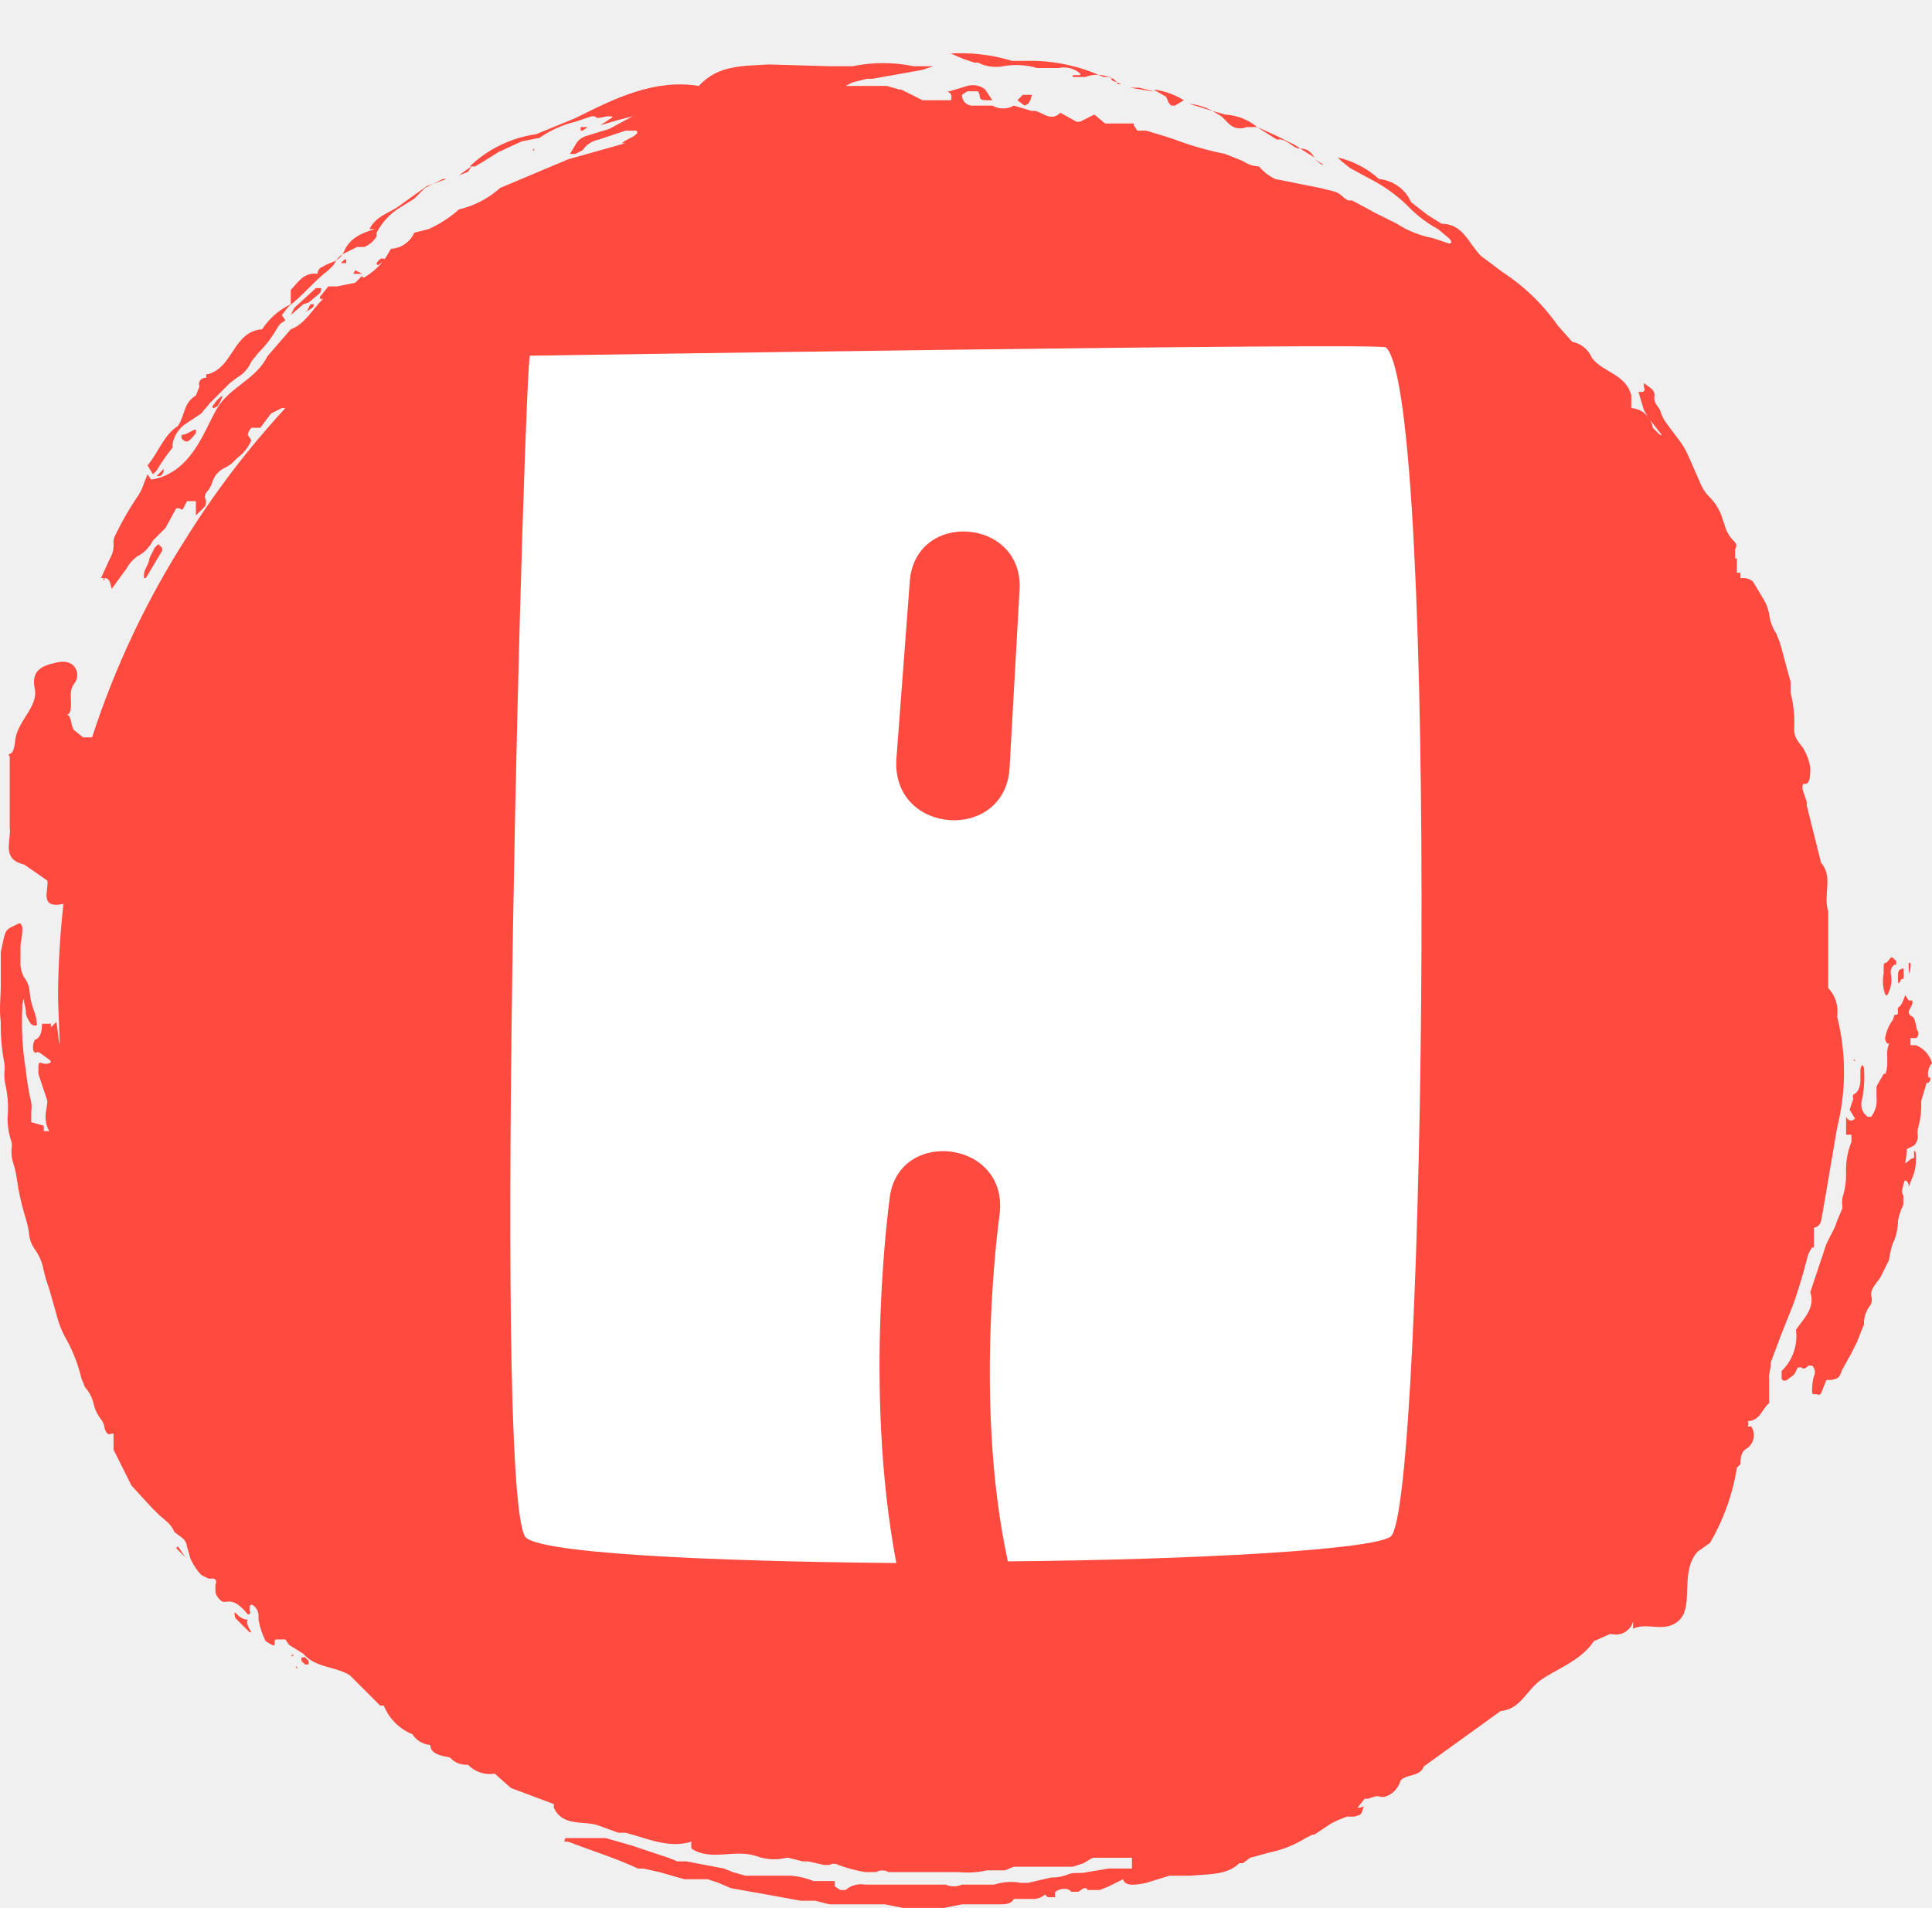
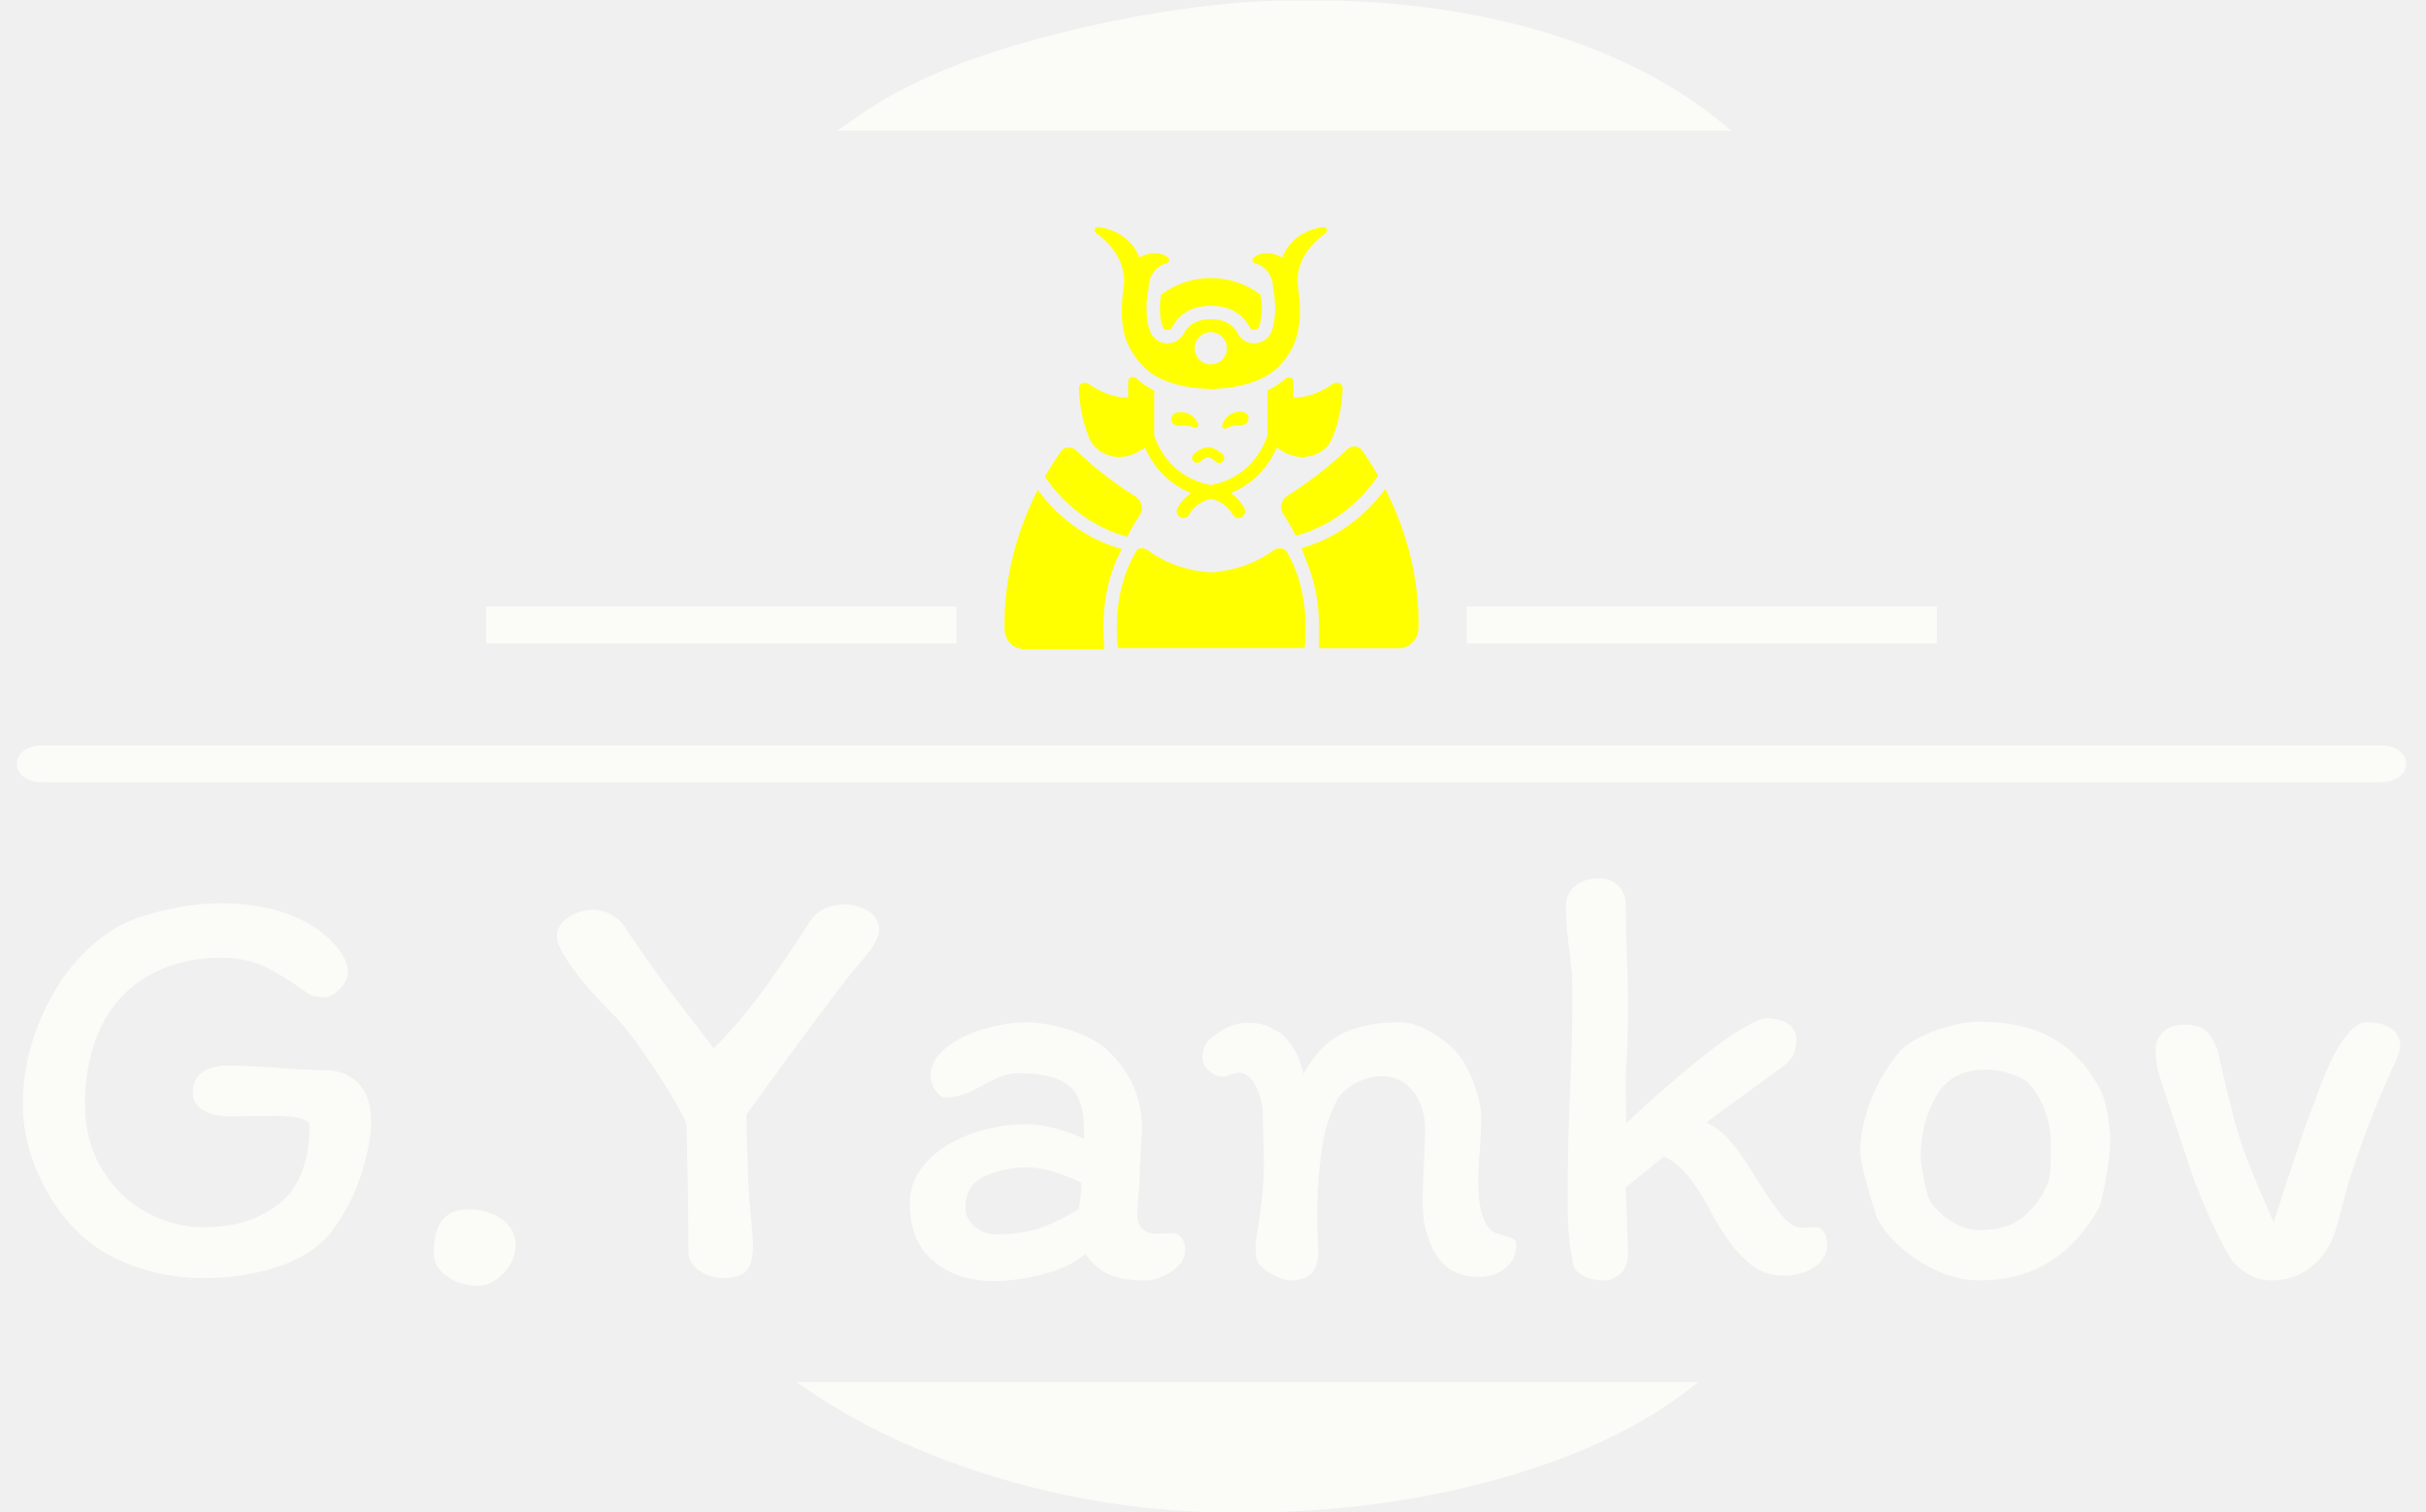
- <svg xmlns="http://www.w3.org/2000/svg" width="308.761" height="304.916" viewBox="0 0 106.008 104.687" class="css-1j8o68f" version="1.1" id="svg23">
-   <defs id="SvgjsDefs2684" />
-   <g id="SvgjsG2685" featurekey="rootContainer" transform="matrix(0.9820593,0,0,0.9820593,-0.05456052,0)" fill="#ff4a3f">
-     <g id="g17">
-       <path d="M19.8 15.3h.5l-.4-.2zm.5.1zm.8-.7c0 .1 0 .1.1.1l.4-.3c-.2-.1-.3-.1-.5.2zm.4-.2zm-4.1 2.3zm-.2.6l.3-.2c.1-.1.1-.2.1-.2h-.2l-.2.4c-.1-.1-.1 0 0 0zm2.2-2.9h-.1l-.2.2h.3zm-2.1 2.4l.6-.5c.1-.1.1-.2.1-.3h-.3l-1.2 1.1-.2.4.7-.6zm-1.1.8z" id="path3" />
-       <path d="M9.7 25v-.2a1.7 1.7 0 0 1 .7-1.1l.9-.6.5-.6.7-.7.4-.4.4-.3a1.9 1.9 0 0 0 .8-.9l.4-.5a5.9 5.9 0 0 0 1-1.3l.2-.3.3-.2-.2-.3.4-.5c.8-.6 1.4-1.4 2.2-2l.3-.3a1.4 1.4 0 0 1 .5-.6l.8-.4h.4a1.4 1.4 0 0 0 .7-.6V13a3.5 3.5 0 0 1 1.3-1.4l.8-.5.2-.2.4-.4 1-.5h.2l-1.1.4-1.4 1c-.6.5-1.4.6-1.8 1.4h.3c-.7.2-1.4.5-1.7 1.2s-.8.6-1.2.9a.4.4 0 0 0-.3.4c-.8-.1-1.1.5-1.5.9v.8a3.9 3.9 0 0 0-1.6 1.4c-1.6.1-1.6 2.1-3 2.5h-.1a.2.2 0 0 0 0 .2c-.3 0-.5.2-.4.5l-.2.5c-.7.4-.6 1.1-1 1.7-.8.5-1.1 1.5-1.7 2.2l.3.5.2-.2a11.6 11.6 0 0 1 .9-1.3zM53.9 3.3l.6.2h.2a2.2 2.2 0 0 0 1.4.2 4.1 4.1 0 0 1 1.9.1h1.2a1.4 1.4 0 0 1 1.2.3.1.1 0 0 1 0 .1H60a.1.1 0 0 0 0 .1h.7a1.8 1.8 0 0 1 1.3 0c.2 0 .1.1.2.2l.5.2h-.2c-.2-.4-.5-.4-.8-.4a9.7 9.7 0 0 0-4.3-.9h-.8A9.8 9.8 0 0 0 53 3h.2zm7.3 3.1zM50.3 4.7zm10.9 1.7h.2-.2zM19 14.7zm32.1-10zm17.6 2.2a.9.9 0 0 0 1 .2h.6a3.1 3.1 0 0 0-1.8-.7l-.7-.2.5.3zm-3.4-1.3c0 .1.1.2.2.3h.2l.5-.3a4.2 4.2 0 0 0-1.7-.6l.7.4zm7.4 2.7l.8.5c-.2-.3-.4-.5-.8-.5z" id="path5" />
-       <path d="M99 76.1l.6-1.6.6-1.5c.2-.5.6-1.8.8-2.6a1.7 1.7 0 0 1 .3-.7h.1v-1.1c.5-.1.4-.6.5-.9l.8-4.7a12.7 12.7 0 0 0 0-6.2 1.9 1.9 0 0 0-.5-1.6v-4.3c-.3-.9.3-1.9-.4-2.7L101 45a.4.4 0 0 0 0-.2l-.2-.6a.5.5 0 0 1 0-.4h.1c.3 0 .3-.5.3-.9a3 3 0 0 0-.4-1.1l-.3-.4a1.1 1.1 0 0 1-.2-.7 6.7 6.7 0 0 0-.2-2v-.6c-.2-.7-.4-1.5-.6-2.2l-.2-.5a2.5 2.5 0 0 1-.4-1.1 2.5 2.5 0 0 0-.3-.8l-.6-1a.8.8 0 0 0-.6-.2h-.1V32h-.2v-.8H97V31a.4.4 0 0 0 0-.1v-.2c.1-.2.1-.3-.1-.5a1.8 1.8 0 0 1-.4-.6l-.2-.6a2.9 2.9 0 0 0-.7-1.2 2.2 2.2 0 0 1-.5-.7l-.7-1.6a4.3 4.3 0 0 0-.6-1l-.6-.8a2.4 2.4 0 0 1-.4-.8l-.2-.3a.6.6 0 0 1-.1-.5.5.5 0 0 0-.2-.4l-.4-.3v.2c.1.2 0 .3-.1.3h-.2l.3 1 .3.5.7.9h-.1l-.2-.2-.2-.2a1.3 1.3 0 0 0-1.2-1.1v-.7c-.3-1.2-1.6-1.3-2.2-2.1a1.5 1.5 0 0 0-1.1-.9l-.8-.9a11.3 11.3 0 0 0-3.1-3l-.8-.6-.4-.3c-.7-.7-1-1.8-2.2-1.8l-.8-.5-.9-.7a2.2 2.2 0 0 0-1.8-1.3 5.1 5.1 0 0 0-2.3-1.2l.2.2.5.4 1.3.7a8.5 8.5 0 0 1 2.1 1.6 6.8 6.8 0 0 0 1.5 1.1l.6.5c.1.1.2.2.1.3H81l-.9-.3a5.6 5.6 0 0 1-2-.8l-1.2-.6-1.3-.7h-.2c-.3-.1-.4-.4-.8-.5l-.8-.2-2.5-.5a2.6 2.6 0 0 1-.9-.7 1.7 1.7 0 0 1-.9-.3l-1-.4a18.1 18.1 0 0 1-2.8-.8l-.6-.2-1-.3h-.5l-.2-.3v-.1h-1.6l-.6-.5-.4.2-.4.2h-.2l-.9-.5c-.6.6-1.1-.2-1.6-.1l-1-.3a1.2 1.2 0 0 1-1.2 0h-1.2a.6.6 0 0 1-.5-.6l.3-.2h.6a.7.7 0 0 1 .1.3c0 .2.2.2.5.2h.2l-.4-.6a1.1 1.1 0 0 0-1-.2l-1 .3H53c.3.2.2.3.2.5h-1.6l-.4-.2-.8-.4h-.1l-.7-.2h-2.3l.4-.2.8-.2h.3l1.7-.3 1.1-.2.6-.2h-1.1a8.4 8.4 0 0 0-3.4 0h-1.3L43 3.6c-1.4.1-2.8 0-3.9 1.2-2.5-.4-4.7.7-6.9 1.8l-2.2.9a6.7 6.7 0 0 0-3.7 1.8h.3l.5-.3.8-.5 1.3-.6 1-.2a6 6 0 0 1 2-.9l.9-.3h.2c.1.2.5 0 .7 0h.2c.1 0 .1.1 0 .1l-.6.4 1-.3.8-.2-1.3.7-1.3.4a1 1 0 0 0-.6.5l-.3.5h.3l.4-.2a1.4 1.4 0 0 1 .9-.6l1.5-.5h.5a.1.1 0 0 1 .1.2c-.2.2-.6.3-.8.5h.2l-3.2.9-3.8 1.6a5.2 5.2 0 0 1-2.3 1.2 6.6 6.6 0 0 1-1.7 1.1l-.8.2a1.5 1.5 0 0 1-1.3.9l-.3.5a3.7 3.7 0 0 1-1.2 1.1h-.1v-.1l-.2.2-.2.2-1 .2h-.5l-.4.5c-.1.1-.1.2 0 .2h.1c-.6.6-1 1.4-1.8 1.7L15 19.9c-.6 1.2-1.8 1.6-2.6 2.6s-1.4 3.9-3.9 4.3l-.2-.3-.2.5a2.7 2.7 0 0 1-.4.8 16.9 16.9 0 0 0-1.2 2.1.8.8 0 0 0-.1.5 1.4 1.4 0 0 1-.2.8l-.5 1.1h.2c.3 0 .3.3.4.6l.8-1.1a2.2 2.2 0 0 1 .6-.7 2 2 0 0 0 .9-.9l.3-.3.4-.4.6-1.1h.2c.1.1.1.1.2 0l.2-.4h.5v.8l.5-.5a.5.5 0 0 0 0-.5.4.4 0 0 1 .1-.3 1.5 1.5 0 0 0 .3-.5 1.3 1.3 0 0 1 .8-.9l.3-.2.3-.3a2.4 2.4 0 0 0 .8-1l-.2-.3c0-.1.1-.3.2-.4h.5l.6-.8.6-.3h.2a48.8 48.8 0 0 0-5.5 7.2h-.1.1a48.4 48.4 0 0 0-5.3 11.2h-.5l-.5-.4c-.2-.2-.1-.7-.4-.9h.1c.3-.5-.1-1.2.3-1.7s.1-1.4-.9-1.2-1.5.5-1.3 1.5-1 1.8-1.1 2.9-.5.5-.3.9v3.9c.1.8-.5 1.8.8 2.1l1.3.9c.1.5-.5 1.6.9 1.3a49.2 49.2 0 0 0-.3 5c0 1.1.1 2.2.1 3.3v-.4c-.1-.4-.1-.8-.2-1.3l-.3.3v-.2h-.5c0 .5-.1.8-.4.9a.9.9 0 0 0-.1.5c0 .1.1.3.2.2s.4.2.7.4-.2.3-.4.2-.2.1-.2.3v.3l.5 1.5c0 .3-.1.6-.1.9a1.7 1.7 0 0 0 .2.8h-.3v-.3l-.7-.2v-.6a1.5 1.5 0 0 0 0-.5 14.6 14.6 0 0 1-.3-1.8 16.6 16.6 0 0 1-.2-3.5.9.9 0 0 1 .1-.5v.2a2.9 2.9 0 0 1 .1.5.8.8 0 0 0 .1.4c.1.2.2.4.4.4s.1-.1.1-.2a2.1 2.1 0 0 0-.1-.5 4.2 4.2 0 0 1-.3-1.3 1.5 1.5 0 0 0-.3-.7 1.6 1.6 0 0 1-.2-.9v-.8c0-.3.1-.6.1-.9a.5.5 0 0 0-.1-.4h-.1c-.8.4-.7.2-1 1.6V55c0 .7-.1 1.4 0 2.1a10.8 10.8 0 0 0 .2 2.3 1.8 1.8 0 0 1 0 .5 3.1 3.1 0 0 0 .1.9 5.9 5.9 0 0 1 .1 1.3 3.9 3.9 0 0 0 .2 1.7 1.2 1.2 0 0 1 0 .4 2.1 2.1 0 0 0 .1.8 4.9 4.9 0 0 1 .2.9 14 14 0 0 0 .5 2.2 5 5 0 0 1 .2 1 1.7 1.7 0 0 0 .3.7 2.9 2.9 0 0 1 .5 1.2 8.5 8.5 0 0 0 .3 1l.4 1.4a5.4 5.4 0 0 0 .6 1.5 8.5 8.5 0 0 1 .8 2.1l.2.5a2.1 2.1 0 0 1 .5 1 2.1 2.1 0 0 0 .4.8 1 1 0 0 1 .2.5c.1.3.2.4.4.3h.1v.9l.5 1 .5 1 1.1 1.2.4.4c.3.3.7.5.9 1l.4.3a.7.7 0 0 1 .3.5l.2.7a3.3 3.3 0 0 0 .6.9l.4.2h.3a.2.2 0 0 1 .1.3 2.5 2.5 0 0 0 0 .5.9.9 0 0 0 .4.5h.2c.4-.1.8.2 1.2.7h.1c0-.1.1-.1 0-.2v-.2c0-.1.1-.2.2-.1a.7.7 0 0 1 .3.6v.2a4.3 4.3 0 0 0 .4 1.2c.5.3.5.3.5.1s0-.2.2-.2h.4l.2.3.8.5c.7.8 1.8.7 2.6 1.2l1.7 1.7h.2a2.9 2.9 0 0 0 1.6 1.6 1.3 1.3 0 0 0 1 .6c0 .5.6.6 1.1.7a1.2 1.2 0 0 0 .8.4h.2a1.7 1.7 0 0 0 1.5.5l.9.8 2.4.9v.2c.5 1.1 1.7.7 2.5 1l1.1.4h.4c1.2.3 2.4.9 3.7.5a.7.7 0 0 0 0 .4c1.1.7 2.4 0 3.6.4a2.9 2.9 0 0 0 1.7.1h.1l.8.2h.3l.9.2h.3a.5.5 0 0 1 .5 0 7.9 7.9 0 0 0 1.5.4h.6a.7.7 0 0 1 .7 0h3.9a5 5 0 0 0 1.6-.1h1l.5-.2H60l.6-.2.5-.3h2.2v.6H62l-1.2.2c-.4.1-.7 0-1 .1a2.4 2.4 0 0 1-1 .2l-1.3.3h-.4a3.1 3.1 0 0 0-1.5.1h-1.8a1.1 1.1 0 0 1-.9 0h-4.5a1.3 1.3 0 0 0-1.1.3H47l-.3-.2v-.3h-1.2a4.1 4.1 0 0 0-1.3-.3h-2.5l-.7-.2-.5-.2-2.1-.4h-.5l-.5-.2-2.1-.7-1.4-.4h-2.2c-.1 0-.1.1-.1.2h.2c1.3.5 2.6.9 3.9 1.5h.3l.9.2 1.4.4h1.3l.6.2.7.3 1.7.3 1.1.2 1.1.2h.8l.8.2h3.1l1 .2h2.3l1-.2H56c.4 0 .6-.1.7-.3h1a1 1 0 0 0 .8-.3c-.1.1 0 .1.1.2h.4v-.2c0-.1 0-.1.2-.2s.6-.1.7.1h.4l.3-.2c.2 0 .2 0 .2.1h.7l.5-.2.8-.4c.1.3.4.4 1.3.2l1.3-.4h1.2c.9-.1 2 0 2.7-.7h.2l.4-.3 1.1-.3a6.1 6.1 0 0 0 2-.8l.4-.2h.1l.9-.6.4-.2.5-.2h.4c.4-.1.4-.1.5-.4s0-.1-.2-.1h-.1l.4-.5h.2c.3-.1.5-.2.7-.1h.2a1.3 1.3 0 0 0 .9-.9c.3-.4 1.1-.2 1.3-.8l4.3-3.1c1.1-.1 1.4-1.1 2.2-1.7s2.3-1.1 3-2.2l.9-.4h.1a1 1 0 0 0 1.2-.7v.4c.8-.4 1.8.3 2.6-.5s0-2.7 1-3.8l.7-.5a12.1 12.1 0 0 0 1.5-4.2l.2-.2c0-.3 0-.7.4-.9a.9.9 0 0 0 .2-1.2h-.2a.3.3 0 0 0 0-.3c.7 0 .8-.7 1.2-1V77a.5.5 0 0 1 0-.2 3.8 3.8 0 0 0 .1-.7zM5.9 32.2z" id="path7" />
-       <path d="M26.4 9.3l-.3.2-.4.3.5-.2zm6.1-2h.1l.3-.2h-.4zm-2.6 1l-.1.1h.1v-.1zm-1.5 1.4zm1.3-.2zm-6.3 3.1zM9.2 26.2l-.4.4H9a.4.4 0 0 0 .2-.4zm3-3.5a2.1 2.1 0 0 0 .3-.6 1.5 1.5 0 0 0-.5.5c-.1.1-.1.2 0 .2zM11 24.2V24c-.2 0-.5.3-.8.3v.2c.3.3.4.2.8-.3zm3 66.2zM73.9 9.2h.1l-.5-.3zm-2.5-1.4c.5-.1.8.4 1.2.5h.1l-.3-.2-1-.5-1.1-.5.3.2zM52.8 3.1zm11.7 2h-.1l-1.2-.2h.5zm2 .7l1.3.4a3.3 3.3 0 0 0-1.3-.4zm-9 0a1 1 0 0 0 .2-.5h-.5l-.3.3.4.3zm9 1.6zM49.9 4.2zm2.9.7zM48.5 4zm13.8 2.1a.5.5 0 0 0 0 .1zm44.8 52.3h-.3V58h.3c.1 0 .2-.3.1-.4s-.1-.7-.3-.8a.3.3 0 0 1-.2-.3l.2-.4a.4.4 0 0 0 0-.2h-.2l-.2-.3c-.1.3-.2.6-.4.7a.5.5 0 0 0 0 .2c0 .1 0 .2-.1.2h-.1a1.1 1.1 0 0 1-.1.3 2.3 2.3 0 0 0-.4.9.4.4 0 0 0 .1.4h.1a1.7 1.7 0 0 0-.1.8v.4a1.8 1.8 0 0 1-.1.5h-.1l-.4.7v.6a1.5 1.5 0 0 1-.3 1.1h-.2l-.2-.2a.9.9 0 0 1-.1-.8 6.5 6.5 0 0 0 .1-1.7c0-.1-.1-.2-.1-.2a.5.5 0 0 0-.1.3v.6c0 .2-.1.6-.3.7s-.1.2-.1.3l-.2.6.3.5c-.2.2-.4.1-.5-.1v1h.3v.4a4.2 4.2 0 0 0-.3 1.4 3.3 3.3 0 0 0 0 .4 4 4 0 0 1-.2 1.3 2 2 0 0 0 0 .6l-.3.7a3.2 3.2 0 0 1-.3.7l-.3.6-.9 2.7c.3.9-.4 1.5-.8 2.1a2.7 2.7 0 0 1-.8 2.3v.4c0 .1.1.2.3.1l.4-.3.2-.4h.2c.1.1.2.1.4-.1h.2a.5.5 0 0 1 .1.6 2.9 2.9 0 0 0-.1.8c0 .1 0 .2.1.2h.2c.1.1.2 0 .3-.3l.2-.5h.3c.4-.1.4-.1.6-.6l.5-.9.3-.6.4-1a1.6 1.6 0 0 1 .3-1 .6.6 0 0 0 .1-.6c0-.2 0-.3.2-.6l.3-.4.5-1a4.7 4.7 0 0 1 .2-.9 3 3 0 0 0 .3-1.3 3.8 3.8 0 0 1 .3-.9v-.5c-.1-.2-.1-.2 0-.6s.1-.2.2-.2a.4.4 0 0 1 .1.3l.2-.5a2.3 2.3 0 0 0 .2-.9v-.3c0-.1 0-.3-.1-.3v.4c-.2 0-.3.2-.5.3a6.4 6.4 0 0 0 .1-.8l.4-.2a.7.7 0 0 0 .2-.6 1.4 1.4 0 0 1 0-.3 4.8 4.8 0 0 0 .2-1.4v-.2l.3-1h.1a.3.3 0 0 0 .1-.3h-.1a.9.9 0 0 1 .2-.8 1.5 1.5 0 0 0-.9-1zm-1.2 7.8zm-.2-9.9zm0 0zM9.1 30.8a.3.3 0 0 0 0-.2l-.2-.2-.2.2-.3.6c0 .3-.3.6-.3.9v.2h.1zm96.3 24.8h.1a1.7 1.7 0 0 0 .2-1.2.5.5 0 0 1 .2-.5h.1v-.2l-.2-.2h-.1c-.1.1-.2.3-.3.3s-.1.1-.1.3v.3a2.2 2.2 0 0 0 .1 1.2zM13.2 90.1c-.1 0 0 .2 0 .3l.8.8h.1c-.2-.3-.3-.6-.2-.7a.9.9 0 0 1-.5-.2zm.8.3zm92.3-35.7h.1a2 2 0 0 0 0-.6c-.3.1-.3.1-.3.6s.1.1.2 0z" id="path9" />
-       <path d="M106.7 62a.6.6 0 0 0 .1-.5c0-.1-.1-.2-.1-.1h-.2v.2c0 .4.1.5.2.4zm.1-8.2h-.1v.6a1 1 0 0 0 .1-.6zM17.1 92.6h-.2v.2l.2.2h.2v-.2zm86.6-33.3c0-.1 0-.1-.1-.1zM9.9 86.5l.5.5-.4-.6z" id="path11" />
-       <circle cx="10.5" cy="87.1" transform="rotate(-24.8 10.4 87.159)" id="circle13" />
-       <path d="M9.7 30.1h-.1v.2-.2h.1zm83.2-6.6l-.2-.3h-.1zm-14.7 77.1zM5.9 32.2zm-.1.2a.3.3 0 0 0 .1-.2v.2zm1.9-4.9zM61.5 2.4zm42.8 58.2v.1-.1zM16.4 92.5h-.1c.1.1.2 0 .1-.1zm.2.7h.1l-.1-.1v.1zm73.9-71.3zm15.2 34.4zM14.6 91.7zm92.1-37zm-.8 11.4zM34.6 0z" id="path15" />
-     </g>
-   </g>
-   <g id="SvgjsG2686" featurekey="nameFeature-0" transform="matrix(2.284354,0,0,2.284354,27.98006,-5.60952)" fill="#ffffff">
-     <path d="M9.6 16.48 l-0.32 4.24 c-0.08 1.8 2.6 1.96 2.72 0.2 l0.24 -4.28 c0.12 -1.76 -2.56 -1.96 -2.64 -0.16 z M0.48 11 l0 0 c0.04 0 20.48 -0.32 20.56 -0.2 c1.28 1.12 0.96 27.8 0.12 28.56 c-0.4 0.32 -4.64 0.56 -9.2 0.6 c-0.84 -3.84 -0.2 -8.32 -0.2 -8.32 c0.24 -1.8 -2.44 -2.12 -2.64 -0.4 c0 0.04 -0.64 4.52 0.16 8.76 c-4.56 -0.04 -8.68 -0.24 -8.92 -0.64 c-0.8 -1.44 0 -28.28 0.12 -28.36 z" id="path20" />
+ <svg xmlns="http://www.w3.org/2000/svg" version="1.1" width="1000" height="623" viewBox="0 0 1000 623">
+   <g transform="matrix(1,0,0,1,-0.6060606,0.2522267)">
+     <svg viewBox="0 0 396 247" data-background-color="#010536" preserveAspectRatio="xMidYMid meet" height="623" width="1000">
+       <g id="tight-bounds" transform="matrix(1,0,0,1,0.24,-0.1)">
+         <svg viewBox="0 0 395.52 247.2" height="247.2" width="395.52">
+           <g>
+             <svg />
+           </g>
+           <g>
+             <svg viewBox="0 0 395.52 247.2" height="247.2" width="395.52">
+               <g>
+                 <g>
+                   <path d="M252.667 239.155c-15.256 5.363-32.127 8.045-50.611 8.045-15.361 0-30.2-2.473-44.52-7.42-10.445-3.608-19.643-8.255-27.594-13.941h147.355c-6.699 5.482-14.909 9.921-24.63 13.316zM141.525 17.964c7.81-5.207 18.745-9.503 32.804-12.887 14.059-3.385 26.946-5.077 38.661-5.077 18.224 0 34.236 2.786 48.034 8.357 8.438 3.439 15.659 7.774 21.664 13.004l-146.086 0c1.609-1.174 3.25-2.306 4.923-3.397z" fill="#fbfbf8" fill-rule="nonzero" stroke="none" stroke-width="1" stroke-linecap="butt" stroke-linejoin="miter" stroke-miterlimit="10" stroke-dasharray="" stroke-dashoffset="0" font-family="none" font-weight="none" font-size="none" text-anchor="none" style="mix-blend-mode: normal" data-fill-palette-color="tertiary" />
+                 </g>
+               </g>
+               <g transform="matrix(1,0,0,1,2.505386,37.08)">
+                 <svg viewBox="0 0 390.509 173.04" height="173.04" width="390.509">
+                   <g>
+                     <svg viewBox="0 0 397.498 176.137" height="173.04" width="390.509">
+                       <g>
+                         <rect width="397.498" height="6.112" x="0" y="86.249" fill="#fbfbf8" opacity="1" stroke-width="0" stroke="transparent" fill-opacity="1" class="rect-o-0" data-fill-palette-color="secondary" rx="1%" id="o-0" data-palette-color="#fbfbf8" />
+                       </g>
+                       <g transform="matrix(1,0,0,1,0.9888,108.3614)">
+                         <svg viewBox="0 0 395.52 67.775" height="67.775" width="395.52">
+                           <g id="textblocktransform">
+                             <svg viewBox="0 0 395.52 67.775" height="67.775" width="395.52" id="textblock">
+                               <g>
+                                 <svg viewBox="0 0 395.52 67.775" height="67.775" width="395.52">
+                                   <g transform="matrix(1,0,0,1,0,0)">
+                                     <svg width="395.52" viewBox="2.5 -33.75 200.73 34.4" height="67.775" data-palette-color="#fbfbf8">
+                                       <path d="M26.55-24.05Q24.4-25.6 22.85-26.33 21.3-27.05 19.25-27.05L19.25-27.05Q15.15-27.05 12.2-24.95L12.2-24.95Q9.95-23.3 8.85-20.65 7.75-18 7.75-14.7L7.75-14.7Q7.75-11.55 9.2-9.18 10.65-6.8 12.95-5.55 15.25-4.3 17.75-4.3L17.75-4.3Q20.25-4.3 22.08-5.08 23.9-5.85 25-7.1L25-7.1Q26.7-9.25 26.7-12.8L26.7-12.8Q26.7-13.3 25.9-13.5 25.1-13.7 23.6-13.7L23.6-13.7 20-13.65Q18.55-13.65 17.7-14.2 16.85-14.75 16.85-15.6L16.85-15.6Q16.85-16.8 17.65-17.38 18.45-17.95 19.8-17.95L19.8-17.95Q21.4-17.95 24.1-17.75L24.1-17.75Q26.8-17.55 28-17.55L28-17.55Q29.75-17.55 30.83-16.45 31.9-15.35 31.9-13.25L31.9-13.25Q31.9-11.3 31.05-8.7 30.2-6.1 28.65-4.05L28.65-4.05Q27.15-2.05 24.23-1.03 21.3 0 17.75 0L17.75 0Q14.8 0 12.05-0.95 9.3-1.9 7.45-3.6L7.45-3.6Q5.15-5.75 3.83-8.72 2.5-11.7 2.5-14.65L2.5-14.65Q2.5-18.95 4.53-23.03 6.55-27.1 10-29.35L10-29.35Q11.5-30.35 14.2-31 16.9-31.65 19.15-31.65L19.15-31.65Q22.65-31.65 25.3-30.58 27.95-29.5 29.35-27.5L29.35-27.5Q29.95-26.6 29.95-25.9L29.95-25.9Q29.95-25.1 29.25-24.4 28.55-23.7 27.85-23.7L27.85-23.7Q27.55-23.7 27.15-23.8 26.75-23.9 26.55-24.05L26.55-24.05ZM44.1-2.75Q44.1-1.5 43.1-0.43 42.1 0.65 40.9 0.65L40.9 0.65Q39.5 0.65 38.35-0.13 37.2-0.9 37.2-2.1L37.2-2.1Q37.2-4 37.92-4.9 38.65-5.8 40.1-5.8L40.1-5.8Q41.8-5.8 42.95-4.98 44.1-4.15 44.1-2.75L44.1-2.75ZM74.8-29.35Q74.8-28.45 73.25-26.7L73.25-26.7Q71.4-24.6 63.59-13.8L63.59-13.8Q63.7-7.35 64-4.95L64-4.95Q64.15-3.45 64.15-2.8L64.15-2.8Q64.15-1.15 63.57-0.58 63 0 61.59 0L61.59 0Q60.55 0 59.62-0.63 58.7-1.25 58.7-2.15L58.7-2.15Q58.7-5.8 58.55-12.85L58.55-12.85Q58.55-13.15 58.15-13.85 57.75-14.55 57.65-14.75L57.65-14.75Q56.59-16.6 55.02-18.88 53.45-21.15 52.3-22.3L52.3-22.3Q50.09-24.5 48.84-26.28 47.59-28.05 47.59-28.8L47.59-28.8Q47.59-29.85 48.57-30.48 49.55-31.1 50.7-31.1L50.7-31.1Q51.34-31.1 52.07-30.75 52.8-30.4 53.25-29.75L53.25-29.75Q56.2-25.35 58.5-22.45L58.5-22.45 60.84-19.4Q63-21.6 64.62-23.78 66.25-25.95 68.2-28.95L68.2-28.95 69.05-30.25Q70-31.55 72-31.55L72-31.55Q72.95-31.55 73.87-31 74.8-30.45 74.8-29.35L74.8-29.35ZM100.64-2.4Q100.64-1.3 99.47-0.55 98.29 0.2 97.29 0.2L97.29 0.2Q95.39 0.2 94.27-0.28 93.14-0.75 92.19-2.05L92.19-2.05Q90.89-0.9 88.64-0.33 86.39 0.25 84.49 0.25L84.49 0.25Q81.39 0.25 79.39-1.43 77.39-3.1 77.39-6.35L77.39-6.35Q77.39-7.75 78.14-8.93 78.89-10.1 80.19-11L80.19-11Q81.64-11.95 83.49-12.48 85.34-13 87.34-13L87.34-13Q88.39-13 89.84-12.6 91.29-12.2 92.09-11.75L92.09-11.75 92.09-12.55Q92.09-15.25 90.79-16.28 89.49-17.3 86.59-17.3L86.59-17.3Q85.74-17.3 84.92-16.95 84.09-16.6 83.04-16L83.04-16Q81.64-15.25 80.39-15.25L80.39-15.25Q79.94-15.25 79.54-15.88 79.14-16.5 79.14-17L79.14-17Q79.14-18.45 80.52-19.5 81.89-20.55 83.79-21.08 85.69-21.6 87.19-21.6L87.19-21.6Q88.69-21.6 90.64-21.03 92.59-20.45 93.84-19.45L93.84-19.45Q95.34-18.15 96.17-16.43 96.99-14.7 96.99-12.65L96.99-12.65Q96.99-12 96.89-10.7L96.89-10.7Q96.79-9.3 96.79-8.3L96.79-8.3Q96.79-7.85 96.69-6.95L96.69-6.95Q96.59-5.85 96.59-5.2L96.59-5.2Q96.59-4.6 97.04-4.17 97.49-3.75 98.09-3.75L98.09-3.75 99.49-3.8Q100.04-3.8 100.34-3.4 100.64-3 100.64-2.4L100.64-2.4ZM84.54-3.7Q86.69-3.7 88.14-4.15 89.59-4.6 91.64-5.8L91.64-5.8Q91.84-6.65 91.89-8.05L91.89-8.05Q89.14-9.35 87.34-9.35L87.34-9.35Q85.29-9.35 83.69-8.6 82.09-7.85 82.09-5.95L82.09-5.95Q82.09-5 82.89-4.35 83.69-3.7 84.54-3.7L84.54-3.7ZM126.74-3.85Q126.99-3.75 127.54-3.6 128.09-3.45 128.34-3.3 128.59-3.15 128.59-2.85L128.59-2.85Q128.64-1.65 127.72-0.88 126.79-0.1 125.54-0.1L125.54-0.1Q123.59-0.1 122.49-1.15 121.39-2.2 120.89-4.35L120.89-4.35Q120.69-5.2 120.69-6.7L120.69-6.7Q120.69-7.55 120.79-9.45L120.79-9.45Q120.89-11.45 120.89-12.65L120.89-12.65Q120.89-14.4 119.92-15.73 118.94-17.05 117.19-17.05L117.19-17.05Q116.14-17.05 114.99-16.43 113.84-15.8 113.39-14.9L113.39-14.9Q112.64-13.45 112.34-11.75L112.34-11.75Q111.79-8.75 111.79-5.5L111.79-5.5Q111.79-3.95 111.84-3.1L111.84-3.1Q111.84-2.9 111.87-2.33 111.89-1.75 111.77-1.28 111.64-0.8 111.34-0.4L111.34-0.4Q111.09-0.15 110.57 0.03 110.04 0.2 109.59 0.2L109.59 0.2Q108.89 0.2 107.84-0.4 106.79-1 106.64-1.75L106.64-1.75 106.59-2.6Q106.59-3.05 106.69-3.65L106.69-3.65Q107.29-7.15 107.29-9.75L107.29-9.75Q107.29-10.9 107.24-11.55L107.24-11.55 107.19-13.9Q107.19-15.1 106.59-16.23 105.99-17.35 105.19-17.35L105.19-17.35Q104.94-17.35 104.49-17.18 104.04-17 103.74-17L103.74-17Q103.24-17 102.67-17.5 102.09-18 102.09-18.55L102.09-18.55Q102.09-19.6 102.79-20.25L102.79-20.25Q103.54-20.85 104.27-21.2 104.99-21.55 105.94-21.55L105.94-21.55Q106.74-21.55 107.24-21.4 107.74-21.25 108.59-20.75L108.59-20.75Q109.04-20.5 109.64-19.65 110.24-18.8 110.64-17.25L110.64-17.25Q111.94-19.65 113.87-20.63 115.79-21.6 118.79-21.6L118.79-21.6Q119.94-21.6 121.27-20.85 122.59-20.1 123.54-19.1L123.54-19.1Q124.44-18 125.04-16.38 125.64-14.75 125.64-13.45L125.64-13.45Q125.64-12.7 125.54-11L125.54-11Q125.39-9.65 125.39-8.15L125.39-8.15Q125.39-4.65 126.74-3.85L126.74-3.85ZM136.04 0.2Q135.04 0.2 134.34-0.15 133.64-0.5 133.49-0.9L133.49-0.9Q132.94-2.9 132.94-6.15L132.94-6.15Q132.94-12.15 133.14-15.9L133.14-15.9Q133.34-20.35 133.34-24.45L133.34-24.45Q133.34-25.65 133.04-27.95L133.04-27.95Q132.99-28.35 132.89-29.4 132.79-30.45 132.79-31.35L132.79-31.35Q132.79-32.45 133.56-33.1 134.34-33.75 135.59-33.75L135.59-33.75Q136.59-33.75 137.21-33.13 137.84-32.5 137.84-31.45L137.84-31.45Q137.84-29.85 137.94-26.95L137.94-26.95Q138.04-24.25 138.04-22.9L138.04-22.9Q138.04-21.4 137.94-18.9L137.94-18.9Q137.84-17.4 137.84-16.7L137.84-16.7Q137.84-14.5 137.89-13.05L137.89-13.05Q139.74-14.9 142.74-17.4 145.74-19.9 147.39-20.9L147.39-20.9Q149.14-21.95 149.69-21.95L149.69-21.95Q150.74-21.95 151.49-21.5 152.24-21.05 152.24-20.2L152.24-20.2Q152.24-19.35 151.99-18.85 151.74-18.35 151.09-17.85L151.09-17.85 144.64-13.15Q145.74-12.6 146.51-11.75 147.29-10.9 148.09-9.65L148.09-9.65Q149.79-6.85 150.81-5.55 151.84-4.25 152.69-4.25L152.69-4.25 153.94-4.3Q154.29-4.3 154.56-3.9 154.84-3.5 154.84-2.75L154.84-2.75Q154.84-1.6 153.71-0.9 152.59-0.2 151.19-0.2L151.19-0.2Q149.24-0.2 147.74-1.73 146.24-3.25 144.89-5.85L144.89-5.85Q142.94-9.55 141.04-10.25L141.04-10.25 137.84-7.65 138.04-2.2Q138.04-0.9 137.36-0.35 136.69 0.2 136.04 0.2L136.04 0.2ZM177.84-16.05Q178.24-15.35 178.49-14.03 178.74-12.7 178.74-11.65L178.74-11.65Q178.74-9.7 177.89-6.1L177.89-6.1Q174.44 0.2 167.69 0.2L167.69 0.2Q165.19 0.2 162.59-1.45 159.99-3.1 158.99-5.25L158.99-5.25Q157.64-9.55 157.64-10.7L157.64-10.7Q157.64-12.7 158.51-14.95 159.39-17.2 160.74-18.85L160.74-18.85Q161.59-20 163.79-20.83 165.99-21.65 167.79-21.65L167.79-21.65Q171.29-21.65 173.74-20.33 176.19-19 177.84-16.05L177.84-16.05ZM173.49-8Q173.74-8.65 173.74-11.35L173.74-11.35Q173.74-12.8 173.21-14.2 172.69-15.6 171.69-16.6L171.69-16.6Q171.59-16.7 171.14-16.93 170.69-17.15 169.91-17.38 169.14-17.6 168.14-17.6L168.14-17.6Q165.34-17.6 164.04-15.35 162.74-13.1 162.74-10.25L162.74-10.25Q162.74-9.75 163.01-8.35 163.29-6.95 163.49-6.6L163.49-6.6Q163.64-6.25 164.26-5.63 164.89-5 165.81-4.53 166.74-4.05 167.74-4.05L167.74-4.05Q169.99-4.05 171.34-5.13 172.69-6.2 173.49-8L173.49-8ZM195.23-12.85Q195.38-13.25 196.31-15.75 197.23-18.25 198.03-19.55L198.03-19.55Q199.33-21.6 200.33-21.6L200.33-21.6Q201.73-21.6 202.48-21.08 203.23-20.55 203.23-19.6L203.23-19.6Q203.23-19.15 202.86-18.35 202.48-17.55 202.43-17.4L202.43-17.4Q200.43-13 198.83-7.95L198.83-7.95 197.78-4.05Q197.18-2.15 195.73-0.98 194.28 0.2 192.33 0.2L192.33 0.2Q190.58 0.2 189.08-1.4L189.08-1.4Q188.18-2.8 187.21-4.95 186.23-7.1 185.53-9.15L185.53-9.15 183.78-14.4Q183.23-15.95 182.91-17.05 182.58-18.15 182.58-19.05L182.58-19.05Q182.53-20.1 183.18-20.75 183.83-21.4 184.98-21.4L184.98-21.4Q186.28-21.4 186.83-20.88 187.38-20.35 187.83-19.25L187.83-19.25Q188.03-18.1 188.93-14.55L188.93-14.55 189.28-13.15Q189.73-11.45 190.43-9.7 191.13-7.95 191.83-6.35L191.83-6.35Q191.73-6.6 192.53-4.7L192.53-4.7Q193.03-6.15 193.68-8.25L193.68-8.25 195.23-12.85Z" opacity="1" transform="matrix(1,0,0,1,0,0)" fill="#fbfbf8" class="undefined-text-0" data-fill-palette-color="primary" id="text-0" />
+                                     </svg>
+                                   </g>
+                                 </svg>
+                               </g>
+                             </svg>
+                           </g>
+                         </svg>
+                       </g>
+                       <g transform="matrix(1,0,0,1,156.3129,0)">
+                         <svg viewBox="0 0 84.872 70.249" height="70.249" width="84.872">
+                           <g>
+                             <svg version="1.1" x="8" y="0" viewBox="48 43.841 416 424.319" enable-background="new 0 0 512 512" xml:space="preserve" height="70.249" width="68.872" class="icon-icon-0" data-fill-palette-color="accent" id="icon-0">
+                               <path d="M330.605 368.701c-3.633-2.539-8.691-2.68-12.529 0.176-10.943 8.141-31.822 19.926-62.933 22.064-31.109-2.139-51.989-13.924-62.932-22.064-3.21-2.389-7.279-2.68-10.652-1.23-9.263 14.537-24.92 47.629-19.674 99.364h93.258 94.409C354.711 416.262 339.943 383.673 330.605 368.701z" fill="#ffff00" data-fill-palette-color="accent" />
+                               <path d="M206.818 143.955c1.024 2.857 3.496 3.334 4.512 3.404 0.803 0.058 3.551 0.025 5.037-2.792 5.172-9.809 16.124-21.502 38.936-21.502 22.81 0 33.762 11.693 38.934 21.502 1.485 2.816 4.226 2.848 5.036 2.792 1.017-0.07 3.488-0.546 4.516-3.405 4.021-11.22 2.738-24.625 1.512-32.038-13.912-10.499-31.227-16.73-49.998-16.73h0l0 0c-18.772 0-36.086 6.231-49.998 16.73C204.077 119.329 202.794 132.733 206.818 143.955z" fill="#ffff00" data-fill-palette-color="accent" />
+                               <path d="M174.892 273.15c4.829-1.672 9.655-4.168 14.056-7.729 6.617 14.828 20.106 35.121 46.437 45.871-4.828 3.325-9.695 8.008-13.435 14.635-1.777 3.149-0.983 7.313 2.073 9.245 3.384 2.14 7.665 0.917 9.504-2.386 6.626-11.896 18.401-15.109 21.823-15.811 3.401 0.697 15.065 3.879 21.71 15.611 1.516 2.676 4.652 4.213 7.629 3.445 4.26-1.098 6.38-5.889 4.31-9.657-3.771-6.865-8.748-11.684-13.685-15.083 26.293-10.734 39.781-30.984 46.408-45.807 4.374 3.526 9.164 6.002 13.957 7.664 16.494 5.721 35.355-1.99 41.504-16.629 8.059-19.189 10.157-38.674 10.595-50.625 0.164-4.479-5.716-7.092-9.732-4.339-15.961 10.94-29.27 14.013-39.652 13.619v-15.351c0-4.182-4.962-6.48-8.072-3.686-4.423 3.973-9.565 7.666-15.517 10.705-0.838 0.428-1.695 0.84-2.566 1.241l0 0v15.562 27.847 1.896c-0.029 0.09-0.057 0.175-0.087 0.266-2.333 6.908-6.89 17.07-15.323 26.563-4.712 5.305-10.621 10.396-18.057 14.585-5.186 2.921-11.131 5.38-17.884 7.188-1.79 0.48-3.629 0.918-5.537 1.299-1.908-0.381-3.749-0.818-5.538-1.299-7.151-1.915-13.379-4.573-18.779-7.721-6.661-3.882-12.087-8.48-16.486-13.293-9.01-9.855-13.743-20.548-16.102-27.641-0.025-0.077-0.05-0.151-0.075-0.227v-1.622-27.843-15.428c-0.886-0.436-1.758-0.883-2.61-1.345-5.879-3.185-10.97-6.964-15.354-10.982-3.144-2.882-8.19-0.701-8.19 3.564v15.717c-10.404 0.403-23.746-2.663-39.751-13.617-4.022-2.753-9.911-0.14-9.747 4.339 0.438 11.951 2.54 31.437 10.611 50.625C139.483 271.16 158.373 278.871 174.892 273.15z" fill="#ffff00" data-fill-palette-color="accent" />
+                               <path d="M171.38 355.059c4.435-8.871 8.796-16.062 12.37-21.402 4.199-6.277 2.397-14.769-3.995-18.788-28.788-18.101-49.475-36.456-60.089-46.706-4.417-4.265-11.617-3.604-15.132 1.43-5.884 8.427-11.141 16.805-15.89 25.093C96.865 307.213 123.726 342.594 171.38 355.059z" fill="#ffff00" data-fill-palette-color="accent" />
+                               <path d="M68.233 468.16h79.955c-0.104-2.063-0.179-4.104-0.229-6.129-3.214-43.541 7.266-74.16 16.763-92.298 0.312-0.761 0.623-1.527 0.938-2.271-44.978-12.499-72.16-42.795-84.23-59.475-30.658 59.866-34.144 113.266-33.328 140.693C48.425 459.551 57.359 468.16 68.233 468.16z" fill="#ffff00" data-fill-palette-color="accent" />
+                               <path d="M168.194 96.505c0.073 1.856-0.065 3.697-0.249 5.546-0.811 8.155-5.475 32.319 2.135 55.391 0.659 1.667 1.732 4.152 3.279 7.121 4.267 8.191 12.152 20.017 25.009 28.265 0.278 0.178 0.568 0.348 0.851 0.523 13.14 7.636 31.239 12.739 56.083 13.426 21.446-0.593 37.862-4.479 50.406-10.441l-0.011-0.025c0.482-0.212 0.946-0.441 1.418-0.664 1.785-0.892 3.495-1.824 5.121-2.799v0.052c1.23-0.745 2.413-1.525 3.554-2.334 10.845-7.694 17.672-18 21.546-25.497 0.602-1.165 1.129-2.255 1.592-3.263 9.814-24.313 4.594-51.083 3.732-59.755-0.185-1.849-0.322-3.689-0.249-5.546 0.895-22.842 16.815-38.296 28.217-46.487 2.908-2.09 1.059-6.665-2.483-6.135-33.549 5.019-41.018 30.745-41.018 30.745-13.436-7.412-22.883-4.308-28.393-0.479-2.541 1.766-1.822 5.66 1.189 6.374 14.457 3.422 17.471 19.095 17.471 19.095 0.26 2.443 0.457 4.78 0.617 7.059 0.828 4.149 1.931 11.243 1.928 19.409-0.004 7.118-0.85 15.009-3.501 22.405-1.396 3.892-3.944 7.03-7.183 9.184-2.623 1.744-5.69 2.855-9.037 3.091-0.463 0.033-0.925 0.048-1.383 0.048-4.424 0-8.545-1.518-11.811-4.219-1.875-1.55-3.475-3.483-4.676-5.76-5.014-9.51-14.113-14.331-27.046-14.331-12.935 0-22.035 4.821-27.048 14.331-1.201 2.277-2.8 4.21-4.675 5.761-3.267 2.701-7.386 4.218-11.81 4.218-0.459 0-0.921-0.016-1.386-0.048-3.346-0.236-6.412-1.347-9.035-3.091-3.238-2.153-5.786-5.292-7.182-9.184-2.652-7.396-3.497-15.288-3.5-22.405-0.004-8.167 1.099-15.261 1.926-19.411 0.162-2.277 0.358-4.614 0.618-7.057 0 0 3.014-15.673 17.471-19.095 3.012-0.714 3.73-4.608 1.189-6.374-5.51-3.828-14.957-6.933-28.392 0.479 0 0-7.469-25.727-41.018-30.745-3.542-0.53-5.392 4.045-2.483 6.135C151.378 58.209 167.299 73.663 168.194 96.505zM255.302 149.555c8.944 0 16.196 7.251 16.196 16.195s-7.252 16.195-16.196 16.195c-8.944 0-16.195-7.251-16.195-16.195S246.358 149.555 255.302 149.555z" fill="#ffff00" data-fill-palette-color="accent" />
+                               <path d="M238.077 279.502c1.831 1.704 4.663 1.827 6.575 0.215 2.729-2.302 5.957-4.441 7.907-4.607 0.776 0.141 3.854 0.903 7.791 4.571 1.851 1.724 4.676 1.87 6.633 0.27l0 0c2.331-1.906 2.482-5.461 0.283-7.518-7.207-6.741-13.403-7.301-14.193-7.345l-0.28-0.008c-5.3 0-10.847 3.768-14.553 6.91-2.293 1.945-2.381 5.445-0.181 7.494L238.077 279.502z" fill="#ffff00" data-fill-palette-color="accent" />
+                               <path d="M346.34 366.495c1.771 4.185 3.499 8.653 5.145 13.37 6.964 16.488 13.127 39.816 12.566 70.189 0.119 5.563 0.057 11.271-0.239 17.139h79.955c10.874 0 19.808-8.609 20.132-19.479 0.816-27.428-2.67-80.828-33.328-140.693C418.5 323.701 391.318 353.997 346.34 366.495z" fill="#ffff00" data-fill-palette-color="accent" />
+                               <path d="M328.25 332.689c3.572 5.342 7.936 12.53 12.369 21.401 47.654-12.464 74.516-47.845 82.736-60.374-4.748-8.288-10.006-16.665-15.89-25.092-3.515-5.033-10.716-5.693-15.132-1.429-10.613 10.249-31.301 28.604-60.089 46.705C325.853 317.922 324.051 326.412 328.25 332.689z" fill="#ffff00" data-fill-palette-color="accent" />
+                               <path d="M271.035 246.172c5.318-2.915 11.209-3.438 15.41-3.322 3.307 0.091 6.157-2.271 6.691-5.535 0.615-3.761-2.08-7.28-5.872-7.659-11.926-1.193-18.777 6.783-20.495 13.234C266.1 245.409 268.75 247.425 271.035 246.172z" fill="#ffff00" data-fill-palette-color="accent" />
+                               <path d="M242.538 241.726c-2.293-6.27-9.838-13.595-21.607-11.329-3.743 0.721-6.109 4.469-5.156 8.159 0.827 3.203 3.879 5.297 7.164 4.908 4.174-0.495 10.088-0.507 15.647 1.916C240.975 246.421 243.433 244.173 242.538 241.726z" fill="#ffff00" data-fill-palette-color="accent" />
+                             </svg>
+                           </g>
+                         </svg>
+                       </g>
+                       <g>
+                         <rect width="78.231" height="6.112" y="63.137" x="241.185" fill="#fbfbf8" data-fill-palette-color="secondary" />
+                         <rect width="78.231" height="6.112" y="63.137" x="78.081" fill="#fbfbf8" data-fill-palette-color="secondary" />
+                       </g>
+                     </svg>
+                   </g>
+                 </svg>
+               </g>
+             </svg>
+           </g>
+           <defs />
+         </svg>
+         <rect width="395.52" height="247.2" fill="none" stroke="none" visibility="hidden" />
+       </g>
+     </svg>
  </g>
</svg>
